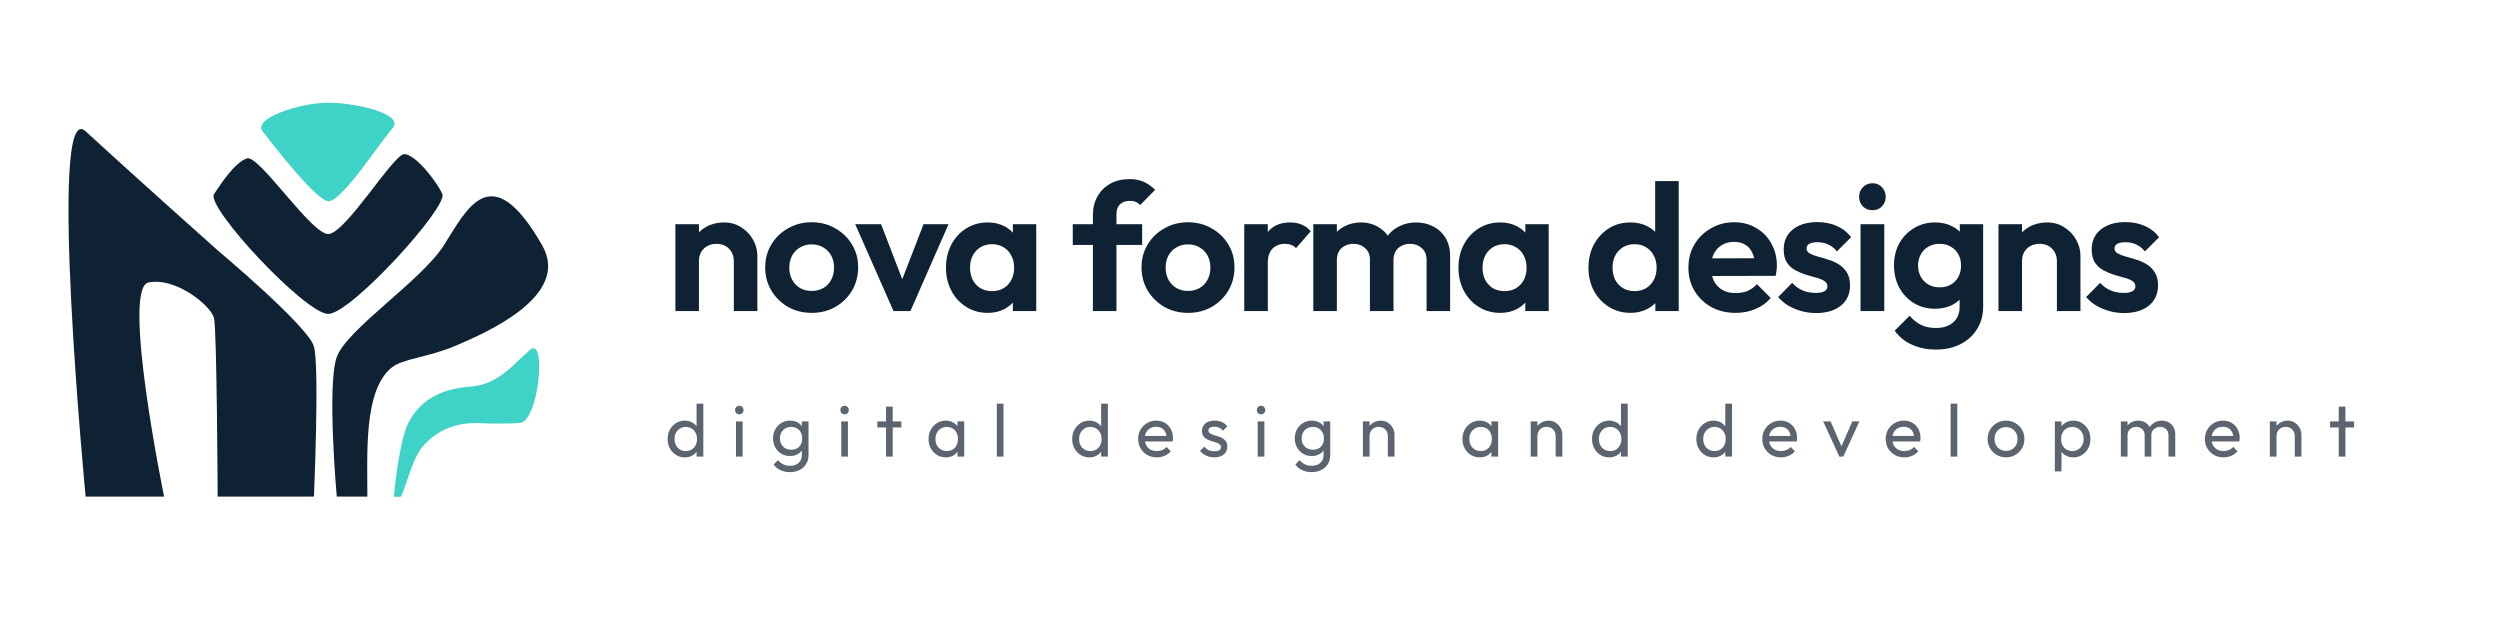
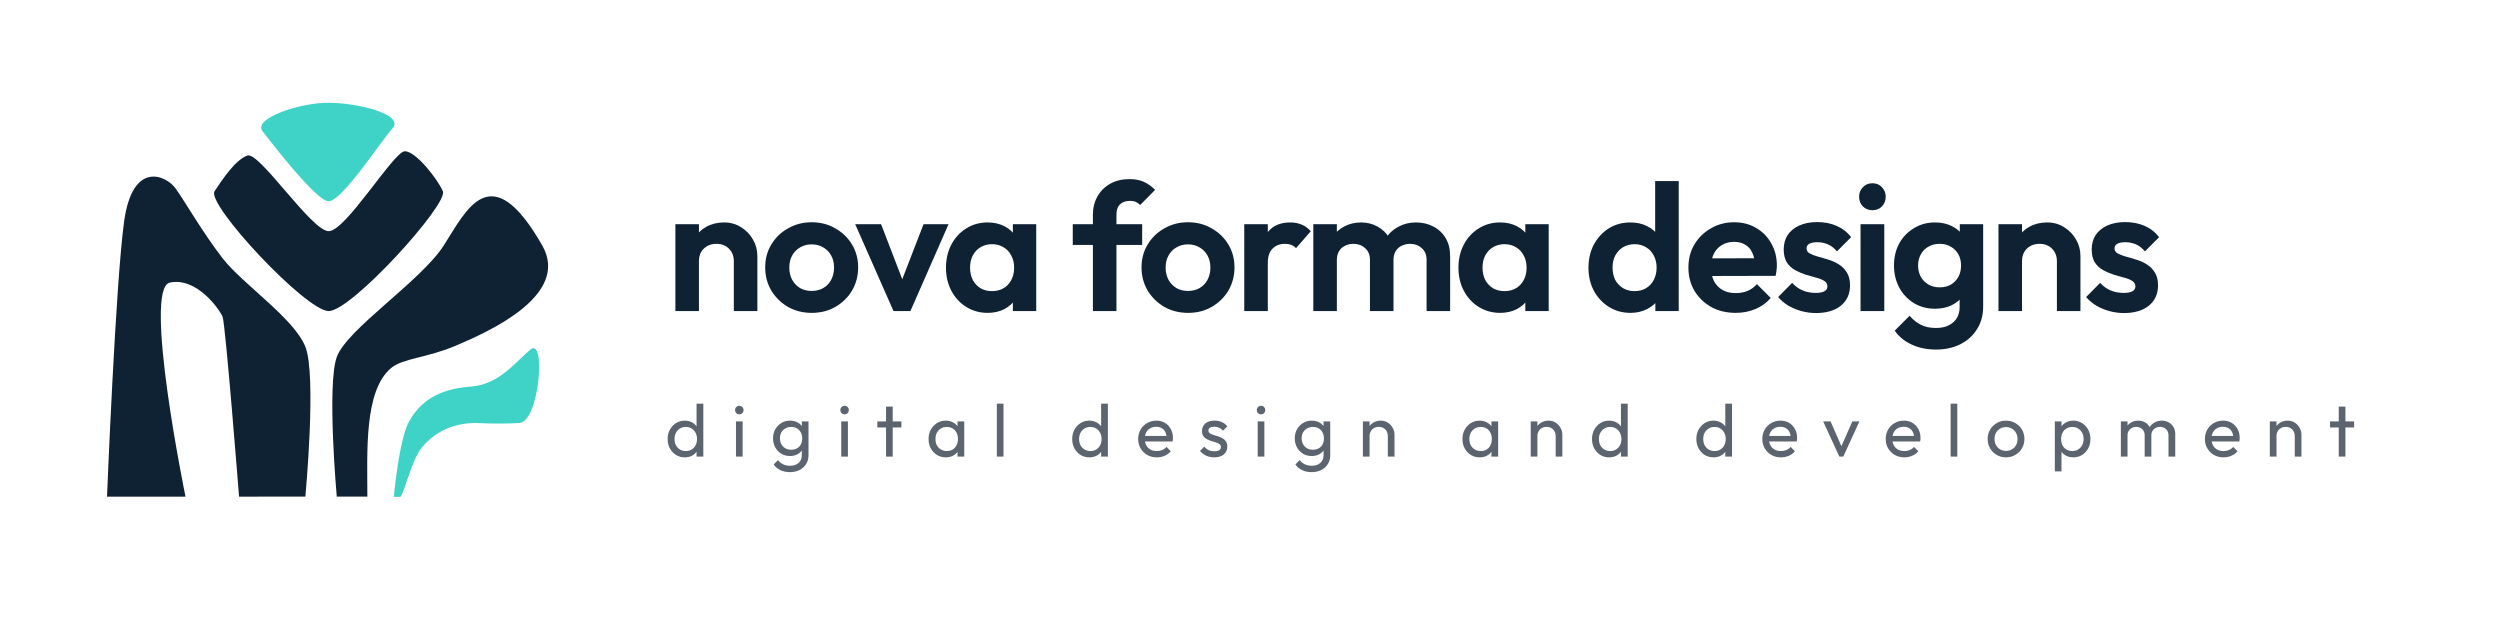
<svg xmlns="http://www.w3.org/2000/svg" width="876" height="220" viewBox="0 0 876 220" fill="none">
-   <path d="M30 174C30 174 16.5 33.5 30 46C43.5 58.5 76.265 87.719 76.265 87.719C76.265 87.719 108 114.295 110 121.397C112 128.5 110 174 110 174H76.265C76.265 174 76.006 115.898 75 111.5C73.994 107.102 61.5 96.989 52 99C42.5 101.011 57.5 174 57.5 174H30Z" fill="#0F2233" />
+   <path d="M37.5 174.028C37.5 174.028 40.5 99.028 43.5 77.528C46.5 56.028 58.241 61.5 61.5 66C64.759 70.5 71 81.472 78 90.5C85 99.528 103 111.5 107 121.5C111 131.5 107 174 107 174L83.765 174.028C83.765 174.028 79 113.472 78 111C77 108.528 69 97.017 59.5 99.028C50 101.039 65 174.028 65 174.028H37.5Z" fill="#0F2233" />
  <path d="M118 125.111C121.5 115.333 147.5 98.5 155.5 86C163.5 73.5 172 54.5 190 86C200.088 103.654 170.5 116.5 160 121C149.5 125.5 141.176 125.484 137 129C127.5 137 128.723 158.519 128.723 174H118C118 174 114.5 134.889 118 125.111Z" fill="#0F2233" />
  <path d="M181.991 148.22C174.982 148.669 166.818 148.22 166.818 148.22C158.7 148.22 152.388 151.306 147.845 156.786C144.062 161.348 141.307 174.106 140.198 174.106C139.09 174.106 138 174.106 138 174.106C138 174.106 139.765 154.233 143.299 147.77C147.04 140.928 153.306 136.403 164.485 135.498C164.485 135.498 165.087 135.456 165.471 135.418C174.796 134.486 180 127.558 185.733 122.558C191.467 117.558 189 147.77 181.991 148.22Z" fill="#3FD2C6" />
-   <path d="M86.5 55.5C90.667 54 109 82 115 82C121 82 137.833 54 141.667 54C145.5 54 153 63.5 155 68C157 72.5 123 110 115 110C107 110 72 72.5 75 68C78 63.5 82.333 57 86.5 55.5Z" fill="#0F2233" />
+   <path d="M86.682 54.5C90.849 53 109.182 81 115.182 81C121.182 81 138.015 53 141.849 53C145.682 53 153.182 62.5 155.182 67C157.182 71.5 123.182 109 115.182 109C107.182 109 72.182 71.5 75.182 67C78.182 62.5 82.515 56 86.682 54.5Z" fill="#0F2233" />
  <path d="M115 36C125 36 141.945 40 137.5 45C133.055 50 119.5 71 115 70.5C110.5 70 95.5 50.5 92 46C88.5 41.5 105 36 115 36Z" fill="#3FD2C6" />
  <path d="M257.129 109V91.549C257.129 89.743 256.562 88.273 255.428 87.139C254.294 86.005 252.824 85.438 251.018 85.438C249.842 85.438 248.792 85.69 247.868 86.194C246.944 86.698 246.209 87.412 245.663 88.336C245.159 89.26 244.907 90.331 244.907 91.549L241.694 89.911C241.694 87.517 242.198 85.438 243.206 83.674C244.256 81.868 245.684 80.461 247.49 79.453C249.338 78.445 251.417 77.941 253.727 77.941C255.953 77.941 257.948 78.508 259.712 79.642C261.476 80.734 262.862 82.183 263.87 83.989C264.878 85.753 265.382 87.664 265.382 89.722V109H257.129ZM236.654 109V78.571H244.907V109H236.654ZM284.441 109.63C281.375 109.63 278.603 108.937 276.125 107.551C273.689 106.123 271.736 104.212 270.266 101.818C268.838 99.382 268.124 96.673 268.124 93.691C268.124 90.709 268.838 88.042 270.266 85.69C271.694 83.296 273.647 81.406 276.125 80.02C278.603 78.592 281.354 77.878 284.378 77.878C287.486 77.878 290.258 78.592 292.694 80.02C295.172 81.406 297.125 83.296 298.553 85.69C299.981 88.042 300.695 90.709 300.695 93.691C300.695 96.673 299.981 99.382 298.553 101.818C297.125 104.212 295.172 106.123 292.694 107.551C290.258 108.937 287.507 109.63 284.441 109.63ZM284.378 101.944C285.932 101.944 287.297 101.608 288.473 100.936C289.691 100.222 290.615 99.256 291.245 98.038C291.917 96.778 292.253 95.35 292.253 93.754C292.253 92.158 291.917 90.751 291.245 89.533C290.573 88.315 289.649 87.37 288.473 86.698C287.297 85.984 285.932 85.627 284.378 85.627C282.866 85.627 281.522 85.984 280.346 86.698C279.17 87.37 278.246 88.315 277.574 89.533C276.902 90.751 276.566 92.158 276.566 93.754C276.566 95.35 276.902 96.778 277.574 98.038C278.246 99.256 279.17 100.222 280.346 100.936C281.522 101.608 282.866 101.944 284.378 101.944ZM313.086 109L299.667 78.571H308.739L318.378 103.645H313.905L323.607 78.571H332.364L319.008 109H313.086ZM346.085 109.63C343.313 109.63 340.814 108.937 338.588 107.551C336.362 106.165 334.619 104.275 333.359 101.881C332.099 99.487 331.469 96.799 331.469 93.817C331.469 90.793 332.099 88.084 333.359 85.69C334.619 83.296 336.362 81.406 338.588 80.02C340.814 78.634 343.313 77.941 346.085 77.941C348.269 77.941 350.222 78.382 351.944 79.264C353.666 80.146 355.031 81.385 356.039 82.981C357.089 84.535 357.656 86.299 357.74 88.273V99.235C357.656 101.251 357.089 103.036 356.039 104.59C355.031 106.144 353.666 107.383 351.944 108.307C350.222 109.189 348.269 109.63 346.085 109.63ZM347.597 102.007C349.907 102.007 351.776 101.251 353.204 99.739C354.632 98.185 355.346 96.19 355.346 93.754C355.346 92.158 355.01 90.751 354.338 89.533C353.708 88.273 352.805 87.307 351.629 86.635C350.495 85.921 349.151 85.564 347.597 85.564C346.085 85.564 344.741 85.921 343.565 86.635C342.431 87.307 341.528 88.273 340.856 89.533C340.226 90.751 339.911 92.158 339.911 93.754C339.911 95.392 340.226 96.841 340.856 98.101C341.528 99.319 342.431 100.285 343.565 100.999C344.741 101.671 346.085 102.007 347.597 102.007ZM354.905 109V100.81L356.228 93.376L354.905 86.068V78.571H363.095V109H354.905ZM382.953 109V75.295C382.953 72.859 383.478 70.717 384.528 68.869C385.578 66.979 387.069 65.488 389.001 64.396C390.933 63.304 393.201 62.758 395.805 62.758C397.779 62.758 399.48 63.094 400.908 63.766C402.336 64.438 403.617 65.362 404.751 66.538L399.522 71.83C399.06 71.368 398.556 71.011 398.01 70.759C397.464 70.507 396.771 70.381 395.931 70.381C394.419 70.381 393.243 70.801 392.403 71.641C391.605 72.439 391.206 73.594 391.206 75.106V109H382.953ZM375.897 85.816V78.571H400.215V85.816H375.897ZM416.31 109.63C413.244 109.63 410.472 108.937 407.994 107.551C405.558 106.123 403.605 104.212 402.135 101.818C400.707 99.382 399.993 96.673 399.993 93.691C399.993 90.709 400.707 88.042 402.135 85.69C403.563 83.296 405.516 81.406 407.994 80.02C410.472 78.592 413.223 77.878 416.247 77.878C419.355 77.878 422.127 78.592 424.563 80.02C427.041 81.406 428.994 83.296 430.422 85.69C431.85 88.042 432.564 90.709 432.564 93.691C432.564 96.673 431.85 99.382 430.422 101.818C428.994 104.212 427.041 106.123 424.563 107.551C422.127 108.937 419.376 109.63 416.31 109.63ZM416.247 101.944C417.801 101.944 419.166 101.608 420.342 100.936C421.56 100.222 422.484 99.256 423.114 98.038C423.786 96.778 424.122 95.35 424.122 93.754C424.122 92.158 423.786 90.751 423.114 89.533C422.442 88.315 421.518 87.37 420.342 86.698C419.166 85.984 417.801 85.627 416.247 85.627C414.735 85.627 413.391 85.984 412.215 86.698C411.039 87.37 410.115 88.315 409.443 89.533C408.771 90.751 408.435 92.158 408.435 93.754C408.435 95.35 408.771 96.778 409.443 98.038C410.115 99.256 411.039 100.222 412.215 100.936C413.391 101.608 414.735 101.944 416.247 101.944ZM435.987 109V78.571H444.24V109H435.987ZM444.24 92.179L441.027 90.037C441.405 86.299 442.497 83.359 444.303 81.217C446.109 79.033 448.713 77.941 452.115 77.941C453.585 77.941 454.908 78.193 456.084 78.697C457.26 79.159 458.331 79.936 459.297 81.028L454.131 86.95C453.669 86.446 453.102 86.068 452.43 85.816C451.8 85.564 451.065 85.438 450.225 85.438C448.461 85.438 447.012 86.005 445.878 87.139C444.786 88.231 444.24 89.911 444.24 92.179ZM460.183 109V78.571H468.436V109H460.183ZM480.028 109V91.045C480.028 89.281 479.461 87.916 478.327 86.95C477.235 85.942 475.87 85.438 474.232 85.438C473.14 85.438 472.153 85.669 471.271 86.131C470.389 86.551 469.696 87.181 469.192 88.021C468.688 88.861 468.436 89.869 468.436 91.045L465.223 89.47C465.223 87.118 465.727 85.081 466.735 83.359C467.785 81.637 469.192 80.314 470.956 79.39C472.72 78.424 474.715 77.941 476.941 77.941C479.041 77.941 480.952 78.424 482.674 79.39C484.396 80.314 485.761 81.637 486.769 83.359C487.777 85.039 488.281 87.076 488.281 89.47V109H480.028ZM499.873 109V91.045C499.873 89.281 499.306 87.916 498.172 86.95C497.08 85.942 495.715 85.438 494.077 85.438C493.027 85.438 492.04 85.669 491.116 86.131C490.234 86.551 489.541 87.181 489.037 88.021C488.533 88.861 488.281 89.869 488.281 91.045L483.556 89.911C483.724 87.475 484.375 85.375 485.509 83.611C486.643 81.805 488.134 80.419 489.982 79.453C491.83 78.445 493.888 77.941 496.156 77.941C498.424 77.941 500.461 78.424 502.267 79.39C504.073 80.314 505.501 81.658 506.551 83.422C507.601 85.186 508.126 87.286 508.126 89.722V109H499.873ZM525.652 109.63C522.88 109.63 520.381 108.937 518.155 107.551C515.929 106.165 514.186 104.275 512.926 101.881C511.666 99.487 511.036 96.799 511.036 93.817C511.036 90.793 511.666 88.084 512.926 85.69C514.186 83.296 515.929 81.406 518.155 80.02C520.381 78.634 522.88 77.941 525.652 77.941C527.836 77.941 529.789 78.382 531.511 79.264C533.233 80.146 534.598 81.385 535.606 82.981C536.656 84.535 537.223 86.299 537.307 88.273V99.235C537.223 101.251 536.656 103.036 535.606 104.59C534.598 106.144 533.233 107.383 531.511 108.307C529.789 109.189 527.836 109.63 525.652 109.63ZM527.164 102.007C529.474 102.007 531.343 101.251 532.771 99.739C534.199 98.185 534.913 96.19 534.913 93.754C534.913 92.158 534.577 90.751 533.905 89.533C533.275 88.273 532.372 87.307 531.196 86.635C530.062 85.921 528.718 85.564 527.164 85.564C525.652 85.564 524.308 85.921 523.132 86.635C521.998 87.307 521.095 88.273 520.423 89.533C519.793 90.751 519.478 92.158 519.478 93.754C519.478 95.392 519.793 96.841 520.423 98.101C521.095 99.319 521.998 100.285 523.132 100.999C524.308 101.671 525.652 102.007 527.164 102.007ZM534.472 109V100.81L535.795 93.376L534.472 86.068V78.571H542.662V109H534.472ZM571.34 109.63C568.526 109.63 566.006 108.937 563.78 107.551C561.554 106.165 559.79 104.275 558.488 101.881C557.228 99.487 556.598 96.799 556.598 93.817C556.598 90.793 557.228 88.084 558.488 85.69C559.79 83.296 561.533 81.406 563.717 80.02C565.943 78.634 568.484 77.941 571.34 77.941C573.524 77.941 575.477 78.382 577.199 79.264C578.963 80.146 580.37 81.385 581.42 82.981C582.512 84.535 583.1 86.299 583.184 88.273V99.109C583.1 101.083 582.533 102.868 581.483 104.464C580.433 106.06 579.026 107.32 577.262 108.244C575.498 109.168 573.524 109.63 571.34 109.63ZM572.726 102.007C574.28 102.007 575.624 101.671 576.758 100.999C577.934 100.285 578.837 99.319 579.467 98.101C580.139 96.841 580.475 95.392 580.475 93.754C580.475 92.158 580.139 90.751 579.467 89.533C578.837 88.273 577.934 87.307 576.758 86.635C575.624 85.921 574.301 85.564 572.789 85.564C571.235 85.564 569.87 85.921 568.694 86.635C567.56 87.349 566.657 88.315 565.985 89.533C565.355 90.751 565.04 92.158 565.04 93.754C565.04 95.392 565.355 96.841 565.985 98.101C566.657 99.319 567.581 100.285 568.757 100.999C569.933 101.671 571.256 102.007 572.726 102.007ZM588.224 109H580.034V100.81L581.357 93.376L579.971 86.068V63.451H588.224V109ZM608.188 109.63C604.996 109.63 602.161 108.958 599.683 107.614C597.205 106.228 595.231 104.338 593.761 101.944C592.333 99.55 591.619 96.82 591.619 93.754C591.619 90.73 592.312 88.042 593.698 85.69C595.126 83.296 597.058 81.406 599.494 80.02C601.93 78.592 604.639 77.878 607.621 77.878C610.561 77.878 613.144 78.55 615.37 79.894C617.638 81.196 619.402 83.002 620.662 85.312C621.964 87.58 622.615 90.163 622.615 93.061C622.615 93.607 622.573 94.174 622.489 94.762C622.447 95.308 622.342 95.938 622.174 96.652L596.596 96.715V90.541L618.331 90.478L614.992 93.061C614.908 91.255 614.572 89.743 613.984 88.525C613.438 87.307 612.619 86.383 611.527 85.753C610.477 85.081 609.175 84.745 607.621 84.745C605.983 84.745 604.555 85.123 603.337 85.879C602.119 86.593 601.174 87.622 600.502 88.966C599.872 90.268 599.557 91.822 599.557 93.628C599.557 95.476 599.893 97.093 600.565 98.479C601.279 99.823 602.287 100.873 603.589 101.629C604.891 102.343 606.403 102.7 608.125 102.7C609.679 102.7 611.086 102.448 612.346 101.944C613.606 101.398 614.698 100.6 615.622 99.55L620.473 104.401C619.003 106.123 617.197 107.425 615.055 108.307C612.955 109.189 610.666 109.63 608.188 109.63ZM636.287 109.693C634.565 109.693 632.864 109.462 631.184 109C629.546 108.538 628.034 107.908 626.648 107.11C625.262 106.27 624.065 105.262 623.057 104.086L627.971 99.109C629.021 100.285 630.239 101.167 631.625 101.755C633.011 102.343 634.544 102.637 636.224 102.637C637.568 102.637 638.576 102.448 639.248 102.07C639.962 101.692 640.319 101.125 640.319 100.369C640.319 99.529 639.941 98.878 639.185 98.416C638.471 97.954 637.526 97.576 636.35 97.282C635.174 96.946 633.935 96.589 632.633 96.211C631.373 95.791 630.155 95.266 628.979 94.636C627.803 93.964 626.837 93.061 626.081 91.927C625.367 90.751 625.01 89.239 625.01 87.391C625.01 85.459 625.472 83.779 626.396 82.351C627.362 80.923 628.727 79.81 630.491 79.012C632.255 78.214 634.334 77.815 636.728 77.815C639.248 77.815 641.516 78.256 643.532 79.138C645.59 80.02 647.291 81.343 648.635 83.107L643.658 88.084C642.734 86.95 641.684 86.131 640.508 85.627C639.374 85.123 638.135 84.871 636.791 84.871C635.573 84.871 634.628 85.06 633.956 85.438C633.326 85.816 633.011 86.341 633.011 87.013C633.011 87.769 633.368 88.357 634.082 88.777C634.838 89.197 635.804 89.575 636.98 89.911C638.156 90.205 639.374 90.562 640.634 90.982C641.936 91.36 643.154 91.906 644.288 92.62C645.464 93.334 646.409 94.279 647.123 95.455C647.879 96.631 648.257 98.143 648.257 99.991C648.257 102.973 647.186 105.346 645.044 107.11C642.902 108.832 639.983 109.693 636.287 109.693ZM651.932 109V78.571H660.248V109H651.932ZM656.09 73.657C654.746 73.657 653.633 73.216 652.751 72.334C651.869 71.41 651.428 70.276 651.428 68.932C651.428 67.63 651.869 66.517 652.751 65.593C653.633 64.669 654.746 64.207 656.09 64.207C657.476 64.207 658.589 64.669 659.429 65.593C660.311 66.517 660.752 67.63 660.752 68.932C660.752 70.276 660.311 71.41 659.429 72.334C658.589 73.216 657.476 73.657 656.09 73.657ZM678.395 122.482C675.161 122.482 672.305 121.894 669.827 120.718C667.349 119.584 665.375 117.967 663.905 115.867L669.134 110.638C670.31 112.024 671.612 113.074 673.04 113.788C674.51 114.544 676.274 114.922 678.332 114.922C680.894 114.922 682.91 114.271 684.38 112.969C685.892 111.667 686.648 109.861 686.648 107.551V99.928L688.034 93.25L686.711 86.572V78.571H694.901V107.425C694.901 110.449 694.187 113.074 692.759 115.3C691.373 117.568 689.441 119.332 686.963 120.592C684.485 121.852 681.629 122.482 678.395 122.482ZM678.017 108.181C675.287 108.181 672.83 107.53 670.646 106.228C668.462 104.884 666.74 103.057 665.48 100.747C664.262 98.437 663.653 95.854 663.653 92.998C663.653 90.142 664.262 87.58 665.48 85.312C666.74 83.044 668.462 81.259 670.646 79.957C672.83 78.613 675.287 77.941 678.017 77.941C680.285 77.941 682.28 78.382 684.002 79.264C685.766 80.146 687.152 81.364 688.16 82.918C689.168 84.43 689.714 86.215 689.798 88.273V97.849C689.714 99.865 689.147 101.671 688.097 103.267C687.089 104.821 685.703 106.039 683.939 106.921C682.217 107.761 680.243 108.181 678.017 108.181ZM679.655 100.684C681.167 100.684 682.469 100.369 683.561 99.739C684.695 99.067 685.577 98.164 686.207 97.03C686.837 95.854 687.152 94.531 687.152 93.061C687.152 91.549 686.837 90.226 686.207 89.092C685.577 87.958 684.695 87.076 683.561 86.446C682.469 85.774 681.167 85.438 679.655 85.438C678.143 85.438 676.82 85.774 675.686 86.446C674.552 87.076 673.67 87.979 673.04 89.155C672.41 90.289 672.095 91.591 672.095 93.061C672.095 94.489 672.41 95.791 673.04 96.967C673.67 98.101 674.552 99.004 675.686 99.676C676.82 100.348 678.143 100.684 679.655 100.684ZM720.738 109V91.549C720.738 89.743 720.171 88.273 719.037 87.139C717.903 86.005 716.433 85.438 714.627 85.438C713.451 85.438 712.401 85.69 711.477 86.194C710.553 86.698 709.818 87.412 709.272 88.336C708.768 89.26 708.516 90.331 708.516 91.549L705.303 89.911C705.303 87.517 705.807 85.438 706.815 83.674C707.865 81.868 709.293 80.461 711.099 79.453C712.947 78.445 715.026 77.941 717.336 77.941C719.562 77.941 721.557 78.508 723.321 79.642C725.085 80.734 726.471 82.183 727.479 83.989C728.487 85.753 728.991 87.664 728.991 89.722V109H720.738ZM700.263 109V78.571H708.516V109H700.263ZM744.207 109.693C742.485 109.693 740.784 109.462 739.104 109C737.466 108.538 735.954 107.908 734.568 107.11C733.182 106.27 731.985 105.262 730.977 104.086L735.891 99.109C736.941 100.285 738.159 101.167 739.545 101.755C740.931 102.343 742.464 102.637 744.144 102.637C745.488 102.637 746.496 102.448 747.168 102.07C747.882 101.692 748.239 101.125 748.239 100.369C748.239 99.529 747.861 98.878 747.105 98.416C746.391 97.954 745.446 97.576 744.27 97.282C743.094 96.946 741.855 96.589 740.553 96.211C739.293 95.791 738.075 95.266 736.899 94.636C735.723 93.964 734.757 93.061 734.001 91.927C733.287 90.751 732.93 89.239 732.93 87.391C732.93 85.459 733.392 83.779 734.316 82.351C735.282 80.923 736.647 79.81 738.411 79.012C740.175 78.214 742.254 77.815 744.648 77.815C747.168 77.815 749.436 78.256 751.452 79.138C753.51 80.02 755.211 81.343 756.555 83.107L751.578 88.084C750.654 86.95 749.604 86.131 748.428 85.627C747.294 85.123 746.055 84.871 744.711 84.871C743.493 84.871 742.548 85.06 741.876 85.438C741.246 85.816 740.931 86.341 740.931 87.013C740.931 87.769 741.288 88.357 742.002 88.777C742.758 89.197 743.724 89.575 744.9 89.911C746.076 90.205 747.294 90.562 748.554 90.982C749.856 91.36 751.074 91.906 752.208 92.62C753.384 93.334 754.329 94.279 755.043 95.455C755.799 96.631 756.177 98.143 756.177 99.991C756.177 102.973 755.106 105.346 752.964 107.11C750.822 108.832 747.903 109.693 744.207 109.693Z" fill="#0F2233" />
  <path d="M239.942 160.26C238.798 160.26 237.775 159.983 236.874 159.428C235.973 158.856 235.253 158.085 234.716 157.114C234.196 156.143 233.936 155.051 233.936 153.838C233.936 152.625 234.196 151.533 234.716 150.562C235.253 149.591 235.973 148.82 236.874 148.248C237.775 147.676 238.798 147.39 239.942 147.39C240.861 147.39 241.693 147.589 242.438 147.988C243.183 148.369 243.781 148.907 244.232 149.6C244.7 150.276 244.96 151.065 245.012 151.966V155.684C244.96 156.568 244.709 157.357 244.258 158.05C243.807 158.743 243.209 159.289 242.464 159.688C241.719 160.069 240.878 160.26 239.942 160.26ZM240.332 158.05C241.112 158.05 241.788 157.868 242.36 157.504C242.949 157.14 243.409 156.646 243.738 156.022C244.067 155.381 244.232 154.653 244.232 153.838C244.232 152.989 244.059 152.252 243.712 151.628C243.383 151.004 242.923 150.51 242.334 150.146C241.762 149.782 241.086 149.6 240.306 149.6C239.526 149.6 238.841 149.782 238.252 150.146C237.663 150.51 237.195 151.013 236.848 151.654C236.519 152.278 236.354 152.997 236.354 153.812C236.354 154.644 236.519 155.381 236.848 156.022C237.195 156.646 237.663 157.14 238.252 157.504C238.859 157.868 239.552 158.05 240.332 158.05ZM246.442 160H244.076V156.672L244.518 153.656L244.076 150.666V141.436H246.442V160ZM257.883 160V147.65H260.223V160H257.883ZM259.053 145.18C258.62 145.18 258.264 145.041 257.987 144.764C257.71 144.469 257.571 144.105 257.571 143.672C257.571 143.256 257.71 142.909 257.987 142.632C258.264 142.337 258.62 142.19 259.053 142.19C259.486 142.19 259.842 142.337 260.119 142.632C260.396 142.909 260.535 143.256 260.535 143.672C260.535 144.105 260.396 144.469 260.119 144.764C259.842 145.041 259.486 145.18 259.053 145.18ZM276.802 165.434C275.536 165.434 274.41 165.2 273.422 164.732C272.451 164.264 271.671 163.605 271.082 162.756L272.59 161.222C273.092 161.863 273.69 162.349 274.384 162.678C275.077 163.025 275.9 163.198 276.854 163.198C278.119 163.198 279.116 162.86 279.844 162.184C280.589 161.525 280.962 160.633 280.962 159.506V156.438L281.378 153.656L280.962 150.9V147.65H283.302V159.506C283.302 160.685 283.024 161.716 282.47 162.6C281.932 163.484 281.17 164.177 280.182 164.68C279.211 165.183 278.084 165.434 276.802 165.434ZM276.802 159.792C275.675 159.792 274.661 159.523 273.76 158.986C272.876 158.449 272.174 157.712 271.654 156.776C271.134 155.823 270.874 154.757 270.874 153.578C270.874 152.399 271.134 151.351 271.654 150.432C272.174 149.496 272.876 148.759 273.76 148.222C274.661 147.667 275.675 147.39 276.802 147.39C277.772 147.39 278.63 147.581 279.376 147.962C280.121 148.343 280.71 148.881 281.144 149.574C281.594 150.25 281.837 151.047 281.872 151.966V155.242C281.82 156.143 281.568 156.941 281.118 157.634C280.684 158.31 280.095 158.839 279.35 159.22C278.604 159.601 277.755 159.792 276.802 159.792ZM277.27 157.582C278.032 157.582 278.7 157.417 279.272 157.088C279.861 156.759 280.312 156.299 280.624 155.71C280.936 155.103 281.092 154.401 281.092 153.604C281.092 152.807 280.927 152.113 280.598 151.524C280.286 150.917 279.844 150.449 279.272 150.12C278.7 149.773 278.024 149.6 277.244 149.6C276.464 149.6 275.779 149.773 275.19 150.12C274.6 150.449 274.132 150.917 273.786 151.524C273.456 152.113 273.292 152.798 273.292 153.578C273.292 154.358 273.456 155.051 273.786 155.658C274.132 156.265 274.6 156.741 275.19 157.088C275.796 157.417 276.49 157.582 277.27 157.582ZM294.771 160V147.65H297.111V160H294.771ZM295.941 145.18C295.507 145.18 295.152 145.041 294.875 144.764C294.597 144.469 294.459 144.105 294.459 143.672C294.459 143.256 294.597 142.909 294.875 142.632C295.152 142.337 295.507 142.19 295.941 142.19C296.374 142.19 296.729 142.337 297.007 142.632C297.284 142.909 297.423 143.256 297.423 143.672C297.423 144.105 297.284 144.469 297.007 144.764C296.729 145.041 296.374 145.18 295.941 145.18ZM310.465 160V142.476H312.805V160H310.465ZM307.423 149.782V147.65H315.847V149.782H307.423ZM331.4 160.26C330.273 160.26 329.25 159.983 328.332 159.428C327.413 158.856 326.685 158.085 326.148 157.114C325.628 156.143 325.368 155.051 325.368 153.838C325.368 152.625 325.628 151.533 326.148 150.562C326.685 149.591 327.404 148.82 328.306 148.248C329.224 147.676 330.256 147.39 331.4 147.39C332.336 147.39 333.168 147.589 333.896 147.988C334.641 148.369 335.239 148.907 335.69 149.6C336.14 150.276 336.392 151.065 336.444 151.966V155.684C336.392 156.568 336.14 157.357 335.69 158.05C335.256 158.743 334.667 159.289 333.922 159.688C333.194 160.069 332.353 160.26 331.4 160.26ZM331.79 158.05C332.951 158.05 333.887 157.66 334.598 156.88C335.308 156.083 335.664 155.069 335.664 153.838C335.664 152.989 335.499 152.252 335.17 151.628C334.858 150.987 334.407 150.493 333.818 150.146C333.228 149.782 332.544 149.6 331.764 149.6C330.984 149.6 330.29 149.782 329.684 150.146C329.094 150.51 328.626 151.013 328.28 151.654C327.95 152.278 327.786 152.997 327.786 153.812C327.786 154.644 327.95 155.381 328.28 156.022C328.626 156.646 329.103 157.14 329.71 157.504C330.316 157.868 331.01 158.05 331.79 158.05ZM335.508 160V156.672L335.95 153.656L335.508 150.666V147.65H337.874V160H335.508ZM349.289 160V141.436H351.629V160H349.289ZM381.703 160.26C380.559 160.26 379.536 159.983 378.635 159.428C377.734 158.856 377.014 158.085 376.477 157.114C375.957 156.143 375.697 155.051 375.697 153.838C375.697 152.625 375.957 151.533 376.477 150.562C377.014 149.591 377.734 148.82 378.635 148.248C379.536 147.676 380.559 147.39 381.703 147.39C382.622 147.39 383.454 147.589 384.199 147.988C384.944 148.369 385.542 148.907 385.993 149.6C386.461 150.276 386.721 151.065 386.773 151.966V155.684C386.721 156.568 386.47 157.357 386.019 158.05C385.568 158.743 384.97 159.289 384.225 159.688C383.48 160.069 382.639 160.26 381.703 160.26ZM382.093 158.05C382.873 158.05 383.549 157.868 384.121 157.504C384.71 157.14 385.17 156.646 385.499 156.022C385.828 155.381 385.993 154.653 385.993 153.838C385.993 152.989 385.82 152.252 385.473 151.628C385.144 151.004 384.684 150.51 384.095 150.146C383.523 149.782 382.847 149.6 382.067 149.6C381.287 149.6 380.602 149.782 380.013 150.146C379.424 150.51 378.956 151.013 378.609 151.654C378.28 152.278 378.115 152.997 378.115 153.812C378.115 154.644 378.28 155.381 378.609 156.022C378.956 156.646 379.424 157.14 380.013 157.504C380.62 157.868 381.313 158.05 382.093 158.05ZM388.203 160H385.837V156.672L386.279 153.656L385.837 150.666V141.436H388.203V160ZM405.338 160.26C404.107 160.26 402.998 159.983 402.01 159.428C401.022 158.856 400.242 158.085 399.67 157.114C399.098 156.143 398.812 155.043 398.812 153.812C398.812 152.599 399.089 151.507 399.644 150.536C400.216 149.565 400.979 148.803 401.932 148.248C402.903 147.676 403.986 147.39 405.182 147.39C406.326 147.39 407.331 147.65 408.198 148.17C409.082 148.69 409.767 149.409 410.252 150.328C410.755 151.247 411.006 152.287 411.006 153.448C411.006 153.621 410.997 153.812 410.98 154.02C410.963 154.211 410.928 154.436 410.876 154.696H400.45V152.746H409.628L408.77 153.5C408.77 152.668 408.623 151.966 408.328 151.394C408.033 150.805 407.617 150.354 407.08 150.042C406.543 149.713 405.893 149.548 405.13 149.548C404.333 149.548 403.631 149.721 403.024 150.068C402.417 150.415 401.949 150.9 401.62 151.524C401.291 152.148 401.126 152.885 401.126 153.734C401.126 154.601 401.299 155.363 401.646 156.022C401.993 156.663 402.487 157.166 403.128 157.53C403.769 157.877 404.506 158.05 405.338 158.05C406.031 158.05 406.664 157.929 407.236 157.686C407.825 157.443 408.328 157.079 408.744 156.594L410.252 158.128C409.663 158.821 408.935 159.35 408.068 159.714C407.219 160.078 406.309 160.26 405.338 160.26ZM425.492 160.26C424.798 160.26 424.14 160.173 423.516 160C422.909 159.809 422.346 159.549 421.826 159.22C421.306 158.873 420.855 158.466 420.474 157.998L421.982 156.49C422.432 157.045 422.952 157.461 423.542 157.738C424.131 157.998 424.79 158.128 425.518 158.128C426.246 158.128 426.809 158.007 427.208 157.764C427.606 157.504 427.806 157.149 427.806 156.698C427.806 156.247 427.641 155.901 427.312 155.658C427 155.398 426.592 155.19 426.09 155.034C425.587 154.861 425.05 154.696 424.478 154.54C423.923 154.367 423.394 154.15 422.892 153.89C422.389 153.63 421.973 153.275 421.644 152.824C421.332 152.373 421.176 151.775 421.176 151.03C421.176 150.285 421.358 149.643 421.722 149.106C422.086 148.551 422.588 148.127 423.23 147.832C423.888 147.537 424.677 147.39 425.596 147.39C426.566 147.39 427.424 147.563 428.17 147.91C428.932 148.239 429.556 148.742 430.042 149.418L428.534 150.926C428.187 150.475 427.754 150.129 427.234 149.886C426.731 149.643 426.159 149.522 425.518 149.522C424.842 149.522 424.322 149.643 423.958 149.886C423.611 150.111 423.438 150.432 423.438 150.848C423.438 151.264 423.594 151.585 423.906 151.81C424.218 152.035 424.625 152.226 425.128 152.382C425.648 152.538 426.185 152.703 426.74 152.876C427.294 153.032 427.823 153.249 428.326 153.526C428.828 153.803 429.236 154.176 429.548 154.644C429.877 155.112 430.042 155.727 430.042 156.49C430.042 157.651 429.626 158.57 428.794 159.246C427.979 159.922 426.878 160.26 425.492 160.26ZM440.696 160V147.65H443.036V160H440.696ZM441.866 145.18C441.432 145.18 441.077 145.041 440.8 144.764C440.522 144.469 440.384 144.105 440.384 143.672C440.384 143.256 440.522 142.909 440.8 142.632C441.077 142.337 441.432 142.19 441.866 142.19C442.299 142.19 442.654 142.337 442.932 142.632C443.209 142.909 443.348 143.256 443.348 143.672C443.348 144.105 443.209 144.469 442.932 144.764C442.654 145.041 442.299 145.18 441.866 145.18ZM459.614 165.434C458.349 165.434 457.222 165.2 456.234 164.732C455.264 164.264 454.484 163.605 453.894 162.756L455.402 161.222C455.905 161.863 456.503 162.349 457.196 162.678C457.89 163.025 458.713 163.198 459.666 163.198C460.932 163.198 461.928 162.86 462.656 162.184C463.402 161.525 463.774 160.633 463.774 159.506V156.438L464.19 153.656L463.774 150.9V147.65H466.114V159.506C466.114 160.685 465.837 161.716 465.282 162.6C464.745 163.484 463.982 164.177 462.994 164.68C462.024 165.183 460.897 165.434 459.614 165.434ZM459.614 159.792C458.488 159.792 457.474 159.523 456.572 158.986C455.688 158.449 454.986 157.712 454.466 156.776C453.946 155.823 453.686 154.757 453.686 153.578C453.686 152.399 453.946 151.351 454.466 150.432C454.986 149.496 455.688 148.759 456.572 148.222C457.474 147.667 458.488 147.39 459.614 147.39C460.585 147.39 461.443 147.581 462.188 147.962C462.934 148.343 463.523 148.881 463.956 149.574C464.407 150.25 464.65 151.047 464.684 151.966V155.242C464.632 156.143 464.381 156.941 463.93 157.634C463.497 158.31 462.908 158.839 462.162 159.22C461.417 159.601 460.568 159.792 459.614 159.792ZM460.082 157.582C460.845 157.582 461.512 157.417 462.084 157.088C462.674 156.759 463.124 156.299 463.436 155.71C463.748 155.103 463.904 154.401 463.904 153.604C463.904 152.807 463.74 152.113 463.41 151.524C463.098 150.917 462.656 150.449 462.084 150.12C461.512 149.773 460.836 149.6 460.056 149.6C459.276 149.6 458.592 149.773 458.002 150.12C457.413 150.449 456.945 150.917 456.598 151.524C456.269 152.113 456.104 152.798 456.104 153.578C456.104 154.358 456.269 155.051 456.598 155.658C456.945 156.265 457.413 156.741 458.002 157.088C458.609 157.417 459.302 157.582 460.082 157.582ZM486.293 160V152.798C486.293 151.862 485.998 151.091 485.409 150.484C484.82 149.877 484.057 149.574 483.121 149.574C482.497 149.574 481.942 149.713 481.457 149.99C480.972 150.267 480.59 150.649 480.313 151.134C480.036 151.619 479.897 152.174 479.897 152.798L478.935 152.252C478.935 151.316 479.143 150.484 479.559 149.756C479.975 149.028 480.556 148.456 481.301 148.04C482.046 147.607 482.887 147.39 483.823 147.39C484.759 147.39 485.582 147.624 486.293 148.092C487.021 148.56 487.593 149.175 488.009 149.938C488.425 150.683 488.633 151.481 488.633 152.33V160H486.293ZM477.557 160V147.65H479.897V160H477.557ZM518.478 160.26C517.351 160.26 516.328 159.983 515.41 159.428C514.491 158.856 513.763 158.085 513.226 157.114C512.706 156.143 512.446 155.051 512.446 153.838C512.446 152.625 512.706 151.533 513.226 150.562C513.763 149.591 514.482 148.82 515.384 148.248C516.302 147.676 517.334 147.39 518.478 147.39C519.414 147.39 520.246 147.589 520.974 147.988C521.719 148.369 522.317 148.907 522.768 149.6C523.218 150.276 523.47 151.065 523.522 151.966V155.684C523.47 156.568 523.218 157.357 522.768 158.05C522.334 158.743 521.745 159.289 521 159.688C520.272 160.069 519.431 160.26 518.478 160.26ZM518.868 158.05C520.029 158.05 520.965 157.66 521.676 156.88C522.386 156.083 522.742 155.069 522.742 153.838C522.742 152.989 522.577 152.252 522.248 151.628C521.936 150.987 521.485 150.493 520.896 150.146C520.306 149.782 519.622 149.6 518.842 149.6C518.062 149.6 517.368 149.782 516.762 150.146C516.172 150.51 515.704 151.013 515.358 151.654C515.028 152.278 514.864 152.997 514.864 153.812C514.864 154.644 515.028 155.381 515.358 156.022C515.704 156.646 516.181 157.14 516.788 157.504C517.394 157.868 518.088 158.05 518.868 158.05ZM522.586 160V156.672L523.028 153.656L522.586 150.666V147.65H524.952V160H522.586ZM545.103 160V152.798C545.103 151.862 544.808 151.091 544.219 150.484C543.629 149.877 542.867 149.574 541.931 149.574C541.307 149.574 540.752 149.713 540.267 149.99C539.781 150.267 539.4 150.649 539.123 151.134C538.845 151.619 538.707 152.174 538.707 152.798L537.745 152.252C537.745 151.316 537.953 150.484 538.369 149.756C538.785 149.028 539.365 148.456 540.111 148.04C540.856 147.607 541.697 147.39 542.633 147.39C543.569 147.39 544.392 147.624 545.103 148.092C545.831 148.56 546.403 149.175 546.819 149.938C547.235 150.683 547.443 151.481 547.443 152.33V160H545.103ZM536.367 160V147.65H538.707V160H536.367ZM563.845 160.26C562.701 160.26 561.678 159.983 560.777 159.428C559.876 158.856 559.156 158.085 558.619 157.114C558.099 156.143 557.839 155.051 557.839 153.838C557.839 152.625 558.099 151.533 558.619 150.562C559.156 149.591 559.876 148.82 560.777 148.248C561.678 147.676 562.701 147.39 563.845 147.39C564.764 147.39 565.596 147.589 566.341 147.988C567.086 148.369 567.684 148.907 568.135 149.6C568.603 150.276 568.863 151.065 568.915 151.966V155.684C568.863 156.568 568.612 157.357 568.161 158.05C567.71 158.743 567.112 159.289 566.367 159.688C565.622 160.069 564.781 160.26 563.845 160.26ZM564.235 158.05C565.015 158.05 565.691 157.868 566.263 157.504C566.852 157.14 567.312 156.646 567.641 156.022C567.97 155.381 568.135 154.653 568.135 153.838C568.135 152.989 567.962 152.252 567.615 151.628C567.286 151.004 566.826 150.51 566.237 150.146C565.665 149.782 564.989 149.6 564.209 149.6C563.429 149.6 562.744 149.782 562.155 150.146C561.566 150.51 561.098 151.013 560.751 151.654C560.422 152.278 560.257 152.997 560.257 153.812C560.257 154.644 560.422 155.381 560.751 156.022C561.098 156.646 561.566 157.14 562.155 157.504C562.762 157.868 563.455 158.05 564.235 158.05ZM570.345 160H567.979V156.672L568.421 153.656L567.979 150.666V141.436H570.345V160ZM600.403 160.26C599.259 160.26 598.236 159.983 597.335 159.428C596.433 158.856 595.714 158.085 595.177 157.114C594.657 156.143 594.397 155.051 594.397 153.838C594.397 152.625 594.657 151.533 595.177 150.562C595.714 149.591 596.433 148.82 597.335 148.248C598.236 147.676 599.259 147.39 600.403 147.39C601.321 147.39 602.153 147.589 602.899 147.988C603.644 148.369 604.242 148.907 604.693 149.6C605.161 150.276 605.421 151.065 605.473 151.966V155.684C605.421 156.568 605.169 157.357 604.719 158.05C604.268 158.743 603.67 159.289 602.925 159.688C602.179 160.069 601.339 160.26 600.403 160.26ZM600.793 158.05C601.573 158.05 602.249 157.868 602.821 157.504C603.41 157.14 603.869 156.646 604.199 156.022C604.528 155.381 604.693 154.653 604.693 153.838C604.693 152.989 604.519 152.252 604.173 151.628C603.843 151.004 603.384 150.51 602.795 150.146C602.223 149.782 601.547 149.6 600.767 149.6C599.987 149.6 599.302 149.782 598.713 150.146C598.123 150.51 597.655 151.013 597.309 151.654C596.979 152.278 596.815 152.997 596.815 153.812C596.815 154.644 596.979 155.381 597.309 156.022C597.655 156.646 598.123 157.14 598.713 157.504C599.319 157.868 600.013 158.05 600.793 158.05ZM606.903 160H604.537V156.672L604.979 153.656L604.537 150.666V141.436H606.903V160ZM624.038 160.26C622.807 160.26 621.698 159.983 620.71 159.428C619.722 158.856 618.942 158.085 618.37 157.114C617.798 156.143 617.512 155.043 617.512 153.812C617.512 152.599 617.789 151.507 618.344 150.536C618.916 149.565 619.678 148.803 620.632 148.248C621.602 147.676 622.686 147.39 623.882 147.39C625.026 147.39 626.031 147.65 626.898 148.17C627.782 148.69 628.466 149.409 628.952 150.328C629.454 151.247 629.706 152.287 629.706 153.448C629.706 153.621 629.697 153.812 629.68 154.02C629.662 154.211 629.628 154.436 629.576 154.696H619.15V152.746H628.328L627.47 153.5C627.47 152.668 627.322 151.966 627.028 151.394C626.733 150.805 626.317 150.354 625.78 150.042C625.242 149.713 624.592 149.548 623.83 149.548C623.032 149.548 622.33 149.721 621.724 150.068C621.117 150.415 620.649 150.9 620.32 151.524C619.99 152.148 619.826 152.885 619.826 153.734C619.826 154.601 619.999 155.363 620.346 156.022C620.692 156.663 621.186 157.166 621.828 157.53C622.469 157.877 623.206 158.05 624.038 158.05C624.731 158.05 625.364 157.929 625.936 157.686C626.525 157.443 627.028 157.079 627.444 156.594L628.952 158.128C628.362 158.821 627.634 159.35 626.768 159.714C625.918 160.078 625.008 160.26 624.038 160.26ZM644.503 160L638.835 147.65H641.435L645.985 158.076H644.477L649.053 147.65H651.549L645.881 160H644.503ZM667.273 160.26C666.042 160.26 664.933 159.983 663.945 159.428C662.957 158.856 662.177 158.085 661.605 157.114C661.033 156.143 660.747 155.043 660.747 153.812C660.747 152.599 661.024 151.507 661.579 150.536C662.151 149.565 662.913 148.803 663.867 148.248C664.837 147.676 665.921 147.39 667.117 147.39C668.261 147.39 669.266 147.65 670.133 148.17C671.017 148.69 671.701 149.409 672.187 150.328C672.689 151.247 672.941 152.287 672.941 153.448C672.941 153.621 672.932 153.812 672.915 154.02C672.897 154.211 672.863 154.436 672.811 154.696H662.385V152.746H671.563L670.705 153.5C670.705 152.668 670.557 151.966 670.263 151.394C669.968 150.805 669.552 150.354 669.015 150.042C668.477 149.713 667.827 149.548 667.065 149.548C666.267 149.548 665.565 149.721 664.959 150.068C664.352 150.415 663.884 150.9 663.555 151.524C663.225 152.148 663.061 152.885 663.061 153.734C663.061 154.601 663.234 155.363 663.581 156.022C663.927 156.663 664.421 157.166 665.063 157.53C665.704 157.877 666.441 158.05 667.273 158.05C667.966 158.05 668.599 157.929 669.171 157.686C669.76 157.443 670.263 157.079 670.679 156.594L672.187 158.128C671.597 158.821 670.869 159.35 670.003 159.714C669.153 160.078 668.243 160.26 667.273 160.26ZM683.5 160V141.436H685.84V160H683.5ZM702.914 160.26C701.701 160.26 700.609 159.974 699.638 159.402C698.668 158.83 697.896 158.059 697.324 157.088C696.752 156.1 696.466 154.999 696.466 153.786C696.466 152.59 696.752 151.515 697.324 150.562C697.896 149.591 698.668 148.82 699.638 148.248C700.609 147.676 701.701 147.39 702.914 147.39C704.11 147.39 705.194 147.676 706.164 148.248C707.152 148.803 707.932 149.565 708.504 150.536C709.076 151.507 709.362 152.59 709.362 153.786C709.362 154.999 709.076 156.1 708.504 157.088C707.932 158.059 707.152 158.83 706.164 159.402C705.194 159.974 704.11 160.26 702.914 160.26ZM702.914 157.998C703.694 157.998 704.388 157.816 704.994 157.452C705.601 157.088 706.078 156.594 706.424 155.97C706.771 155.329 706.944 154.601 706.944 153.786C706.944 152.989 706.762 152.278 706.398 151.654C706.052 151.03 705.575 150.545 704.968 150.198C704.379 149.834 703.694 149.652 702.914 149.652C702.134 149.652 701.441 149.834 700.834 150.198C700.228 150.545 699.751 151.03 699.404 151.654C699.058 152.278 698.884 152.989 698.884 153.786C698.884 154.601 699.058 155.329 699.404 155.97C699.751 156.594 700.228 157.088 700.834 157.452C701.441 157.816 702.134 157.998 702.914 157.998ZM726.507 160.26C725.571 160.26 724.722 160.069 723.959 159.688C723.214 159.289 722.616 158.743 722.165 158.05C721.714 157.357 721.463 156.568 721.411 155.684V151.966C721.463 151.065 721.714 150.276 722.165 149.6C722.633 148.907 723.24 148.369 723.985 147.988C724.748 147.589 725.588 147.39 726.507 147.39C727.634 147.39 728.648 147.676 729.549 148.248C730.468 148.82 731.187 149.591 731.707 150.562C732.227 151.533 732.487 152.625 732.487 153.838C732.487 155.051 732.227 156.143 731.707 157.114C731.187 158.085 730.468 158.856 729.549 159.428C728.648 159.983 727.634 160.26 726.507 160.26ZM720.007 165.174V147.65H722.347V150.9L721.905 153.89L722.347 156.906V165.174H720.007ZM726.117 158.05C726.897 158.05 727.582 157.868 728.171 157.504C728.76 157.14 729.228 156.646 729.575 156.022C729.922 155.381 730.095 154.644 730.095 153.812C730.095 152.997 729.922 152.269 729.575 151.628C729.228 150.987 728.76 150.493 728.171 150.146C727.582 149.782 726.906 149.6 726.143 149.6C725.363 149.6 724.678 149.782 724.089 150.146C723.5 150.493 723.04 150.987 722.711 151.628C722.382 152.269 722.217 153.006 722.217 153.838C722.217 154.653 722.373 155.381 722.685 156.022C723.014 156.646 723.474 157.14 724.063 157.504C724.67 157.868 725.354 158.05 726.117 158.05ZM743.148 160V147.65H745.488V160H743.148ZM751.494 160V152.538C751.494 151.619 751.208 150.9 750.636 150.38C750.081 149.843 749.379 149.574 748.53 149.574C747.958 149.574 747.447 149.695 746.996 149.938C746.545 150.181 746.181 150.519 745.904 150.952C745.627 151.385 745.488 151.905 745.488 152.512L744.526 152.044C744.526 151.108 744.725 150.293 745.124 149.6C745.54 148.907 746.103 148.369 746.814 147.988C747.525 147.589 748.322 147.39 749.206 147.39C750.073 147.39 750.853 147.581 751.546 147.962C752.257 148.343 752.811 148.881 753.21 149.574C753.626 150.267 753.834 151.091 753.834 152.044V160H751.494ZM759.84 160V152.538C759.84 151.619 759.554 150.9 758.982 150.38C758.427 149.843 757.734 149.574 756.902 149.574C756.33 149.574 755.81 149.695 755.342 149.938C754.891 150.181 754.527 150.519 754.25 150.952C753.973 151.385 753.834 151.905 753.834 152.512L752.508 152.044C752.56 151.091 752.811 150.276 753.262 149.6C753.73 148.907 754.328 148.369 755.056 147.988C755.784 147.589 756.581 147.39 757.448 147.39C758.349 147.39 759.155 147.581 759.866 147.962C760.577 148.343 761.14 148.881 761.556 149.574C761.989 150.267 762.206 151.099 762.206 152.07V160H759.84ZM779.118 160.26C777.888 160.26 776.778 159.983 775.79 159.428C774.802 158.856 774.022 158.085 773.45 157.114C772.878 156.143 772.592 155.043 772.592 153.812C772.592 152.599 772.87 151.507 773.424 150.536C773.996 149.565 774.759 148.803 775.712 148.248C776.683 147.676 777.766 147.39 778.962 147.39C780.106 147.39 781.112 147.65 781.978 148.17C782.862 148.69 783.547 149.409 784.032 150.328C784.535 151.247 784.786 152.287 784.786 153.448C784.786 153.621 784.778 153.812 784.76 154.02C784.743 154.211 784.708 154.436 784.656 154.696H774.23V152.746H783.408L782.55 153.5C782.55 152.668 782.403 151.966 782.108 151.394C781.814 150.805 781.398 150.354 780.86 150.042C780.323 149.713 779.673 149.548 778.91 149.548C778.113 149.548 777.411 149.721 776.804 150.068C776.198 150.415 775.73 150.9 775.4 151.524C775.071 152.148 774.906 152.885 774.906 153.734C774.906 154.601 775.08 155.363 775.426 156.022C775.773 156.663 776.267 157.166 776.908 157.53C777.55 157.877 778.286 158.05 779.118 158.05C779.812 158.05 780.444 157.929 781.016 157.686C781.606 157.443 782.108 157.079 782.524 156.594L784.032 158.128C783.443 158.821 782.715 159.35 781.848 159.714C780.999 160.078 780.089 160.26 779.118 160.26ZM804.082 160V152.798C804.082 151.862 803.787 151.091 803.198 150.484C802.609 149.877 801.846 149.574 800.91 149.574C800.286 149.574 799.731 149.713 799.246 149.99C798.761 150.267 798.379 150.649 798.102 151.134C797.825 151.619 797.686 152.174 797.686 152.798L796.724 152.252C796.724 151.316 796.932 150.484 797.348 149.756C797.764 149.028 798.345 148.456 799.09 148.04C799.835 147.607 800.676 147.39 801.612 147.39C802.548 147.39 803.371 147.624 804.082 148.092C804.81 148.56 805.382 149.175 805.798 149.938C806.214 150.683 806.422 151.481 806.422 152.33V160H804.082ZM795.346 160V147.65H797.686V160H795.346ZM819.496 160V142.476H821.836V160H819.496ZM816.454 149.782V147.65H824.878V149.782H816.454Z" fill="#5C656F" />
</svg>
